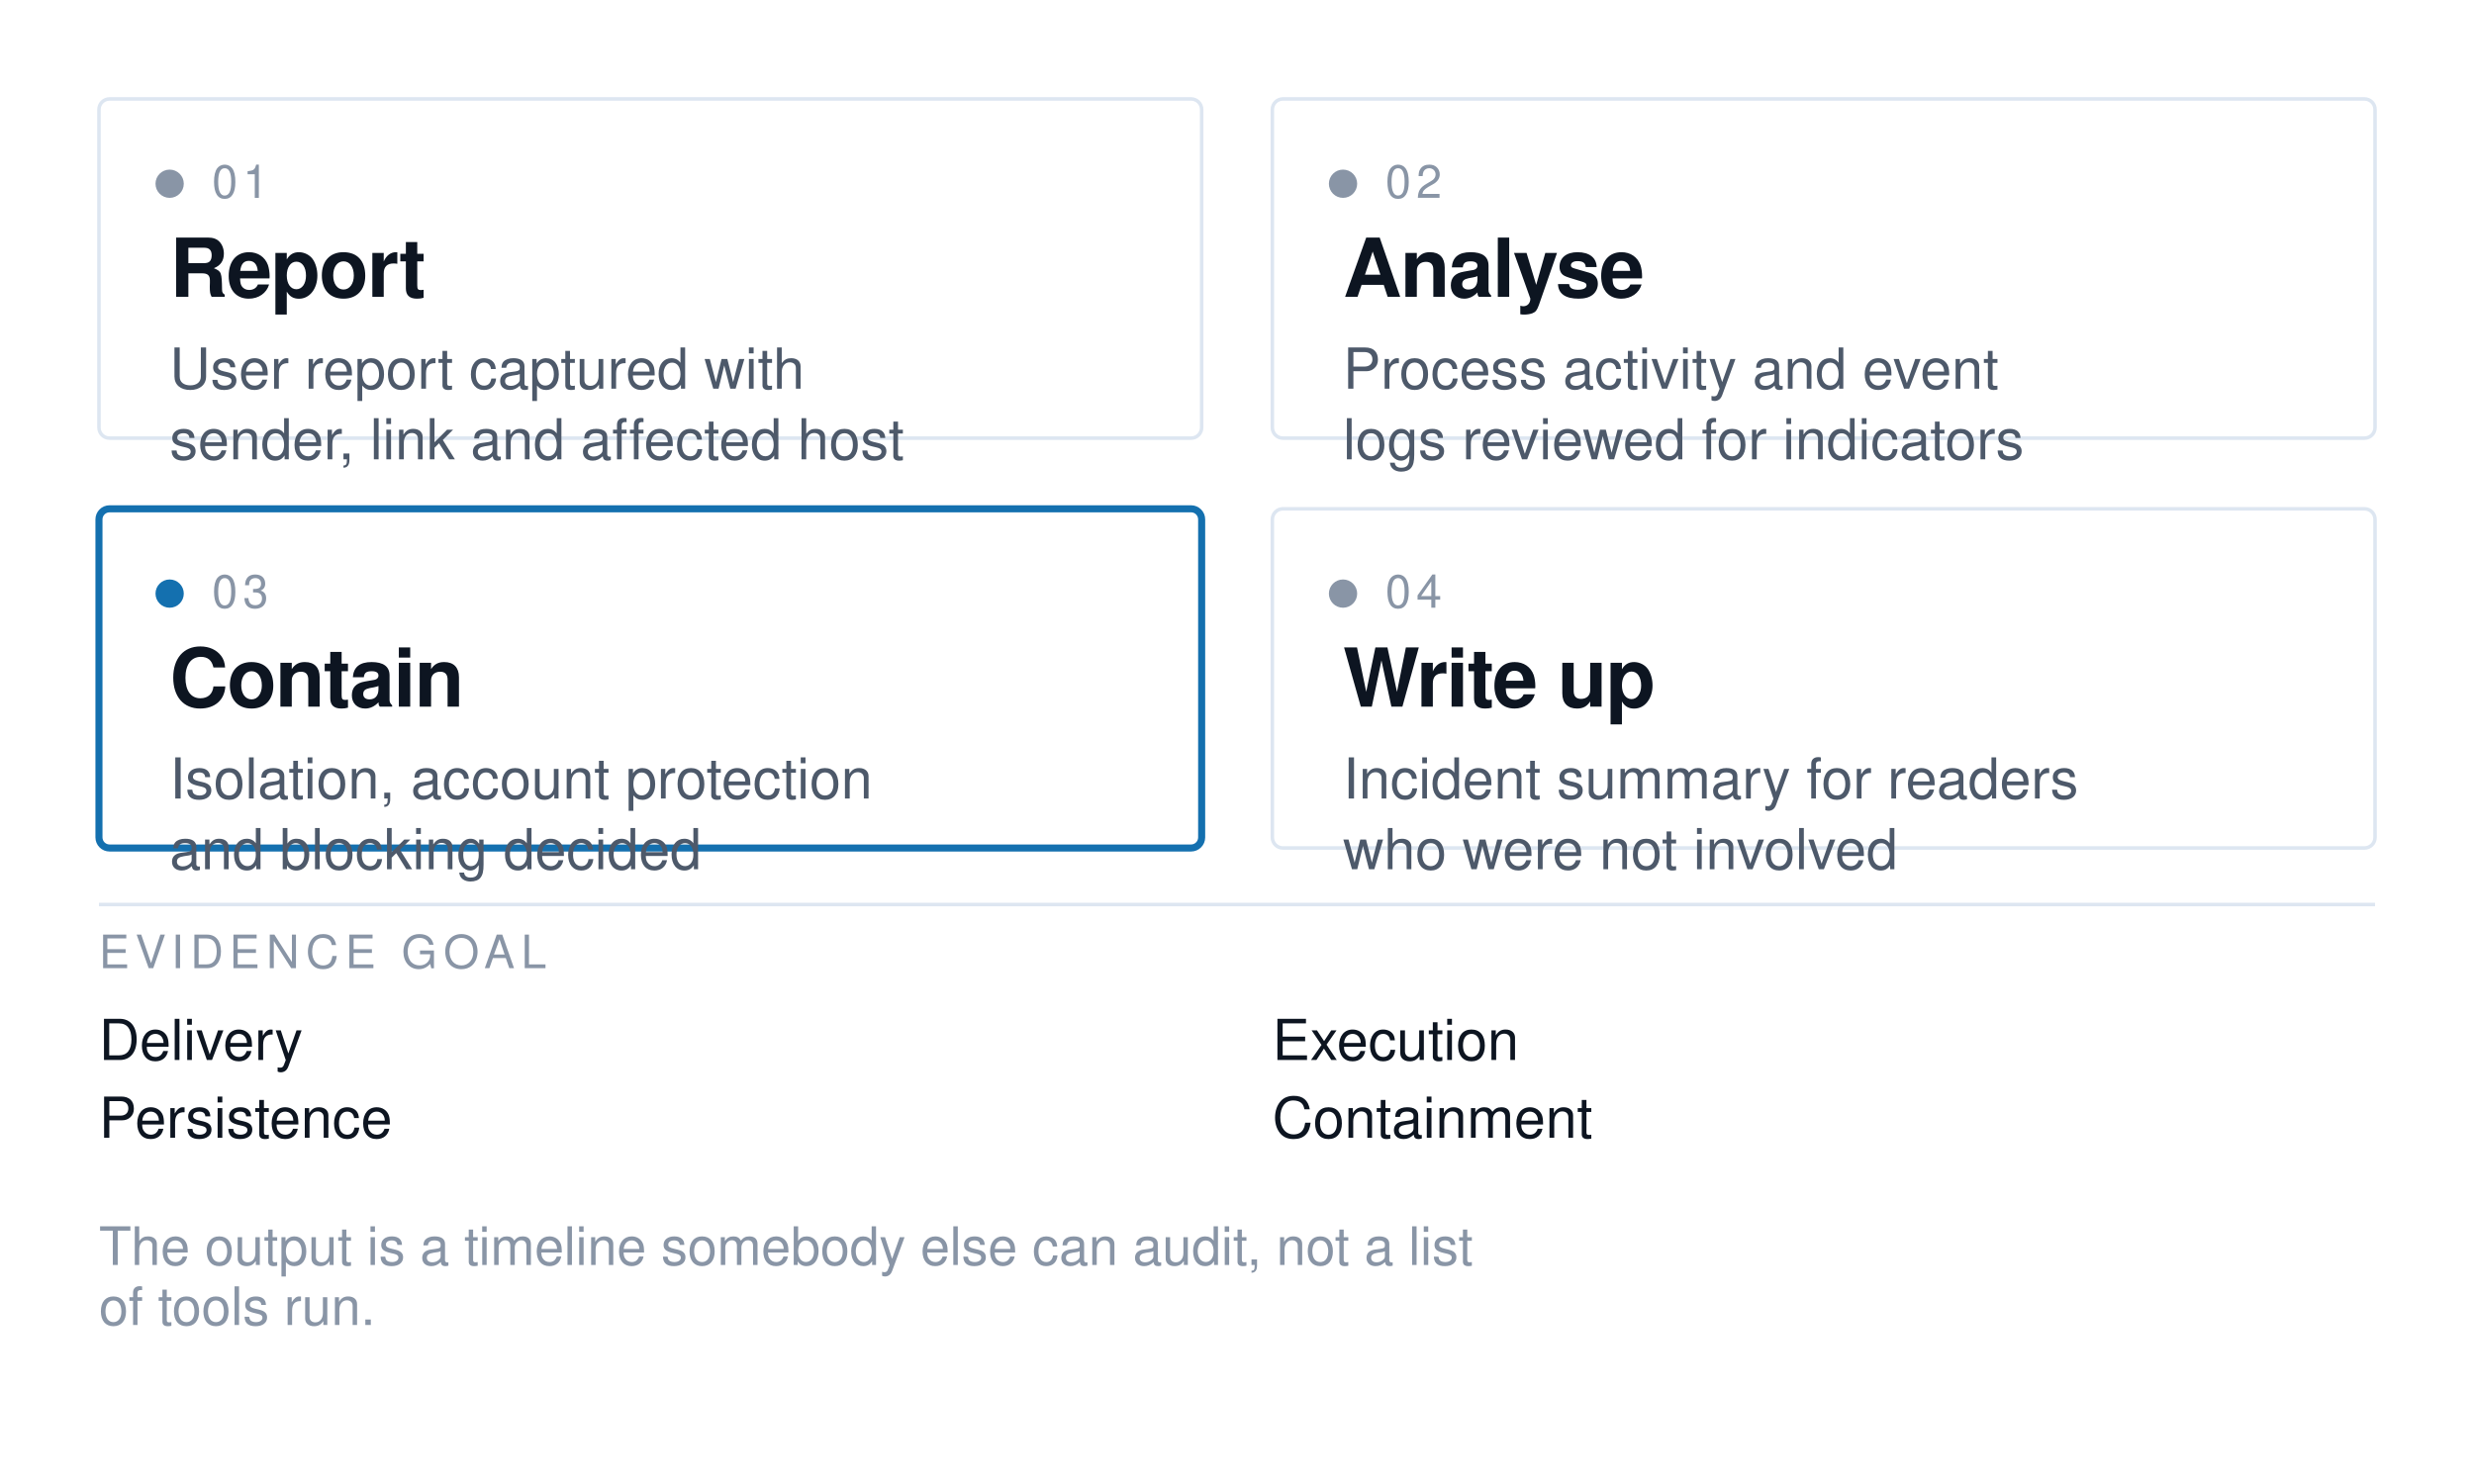
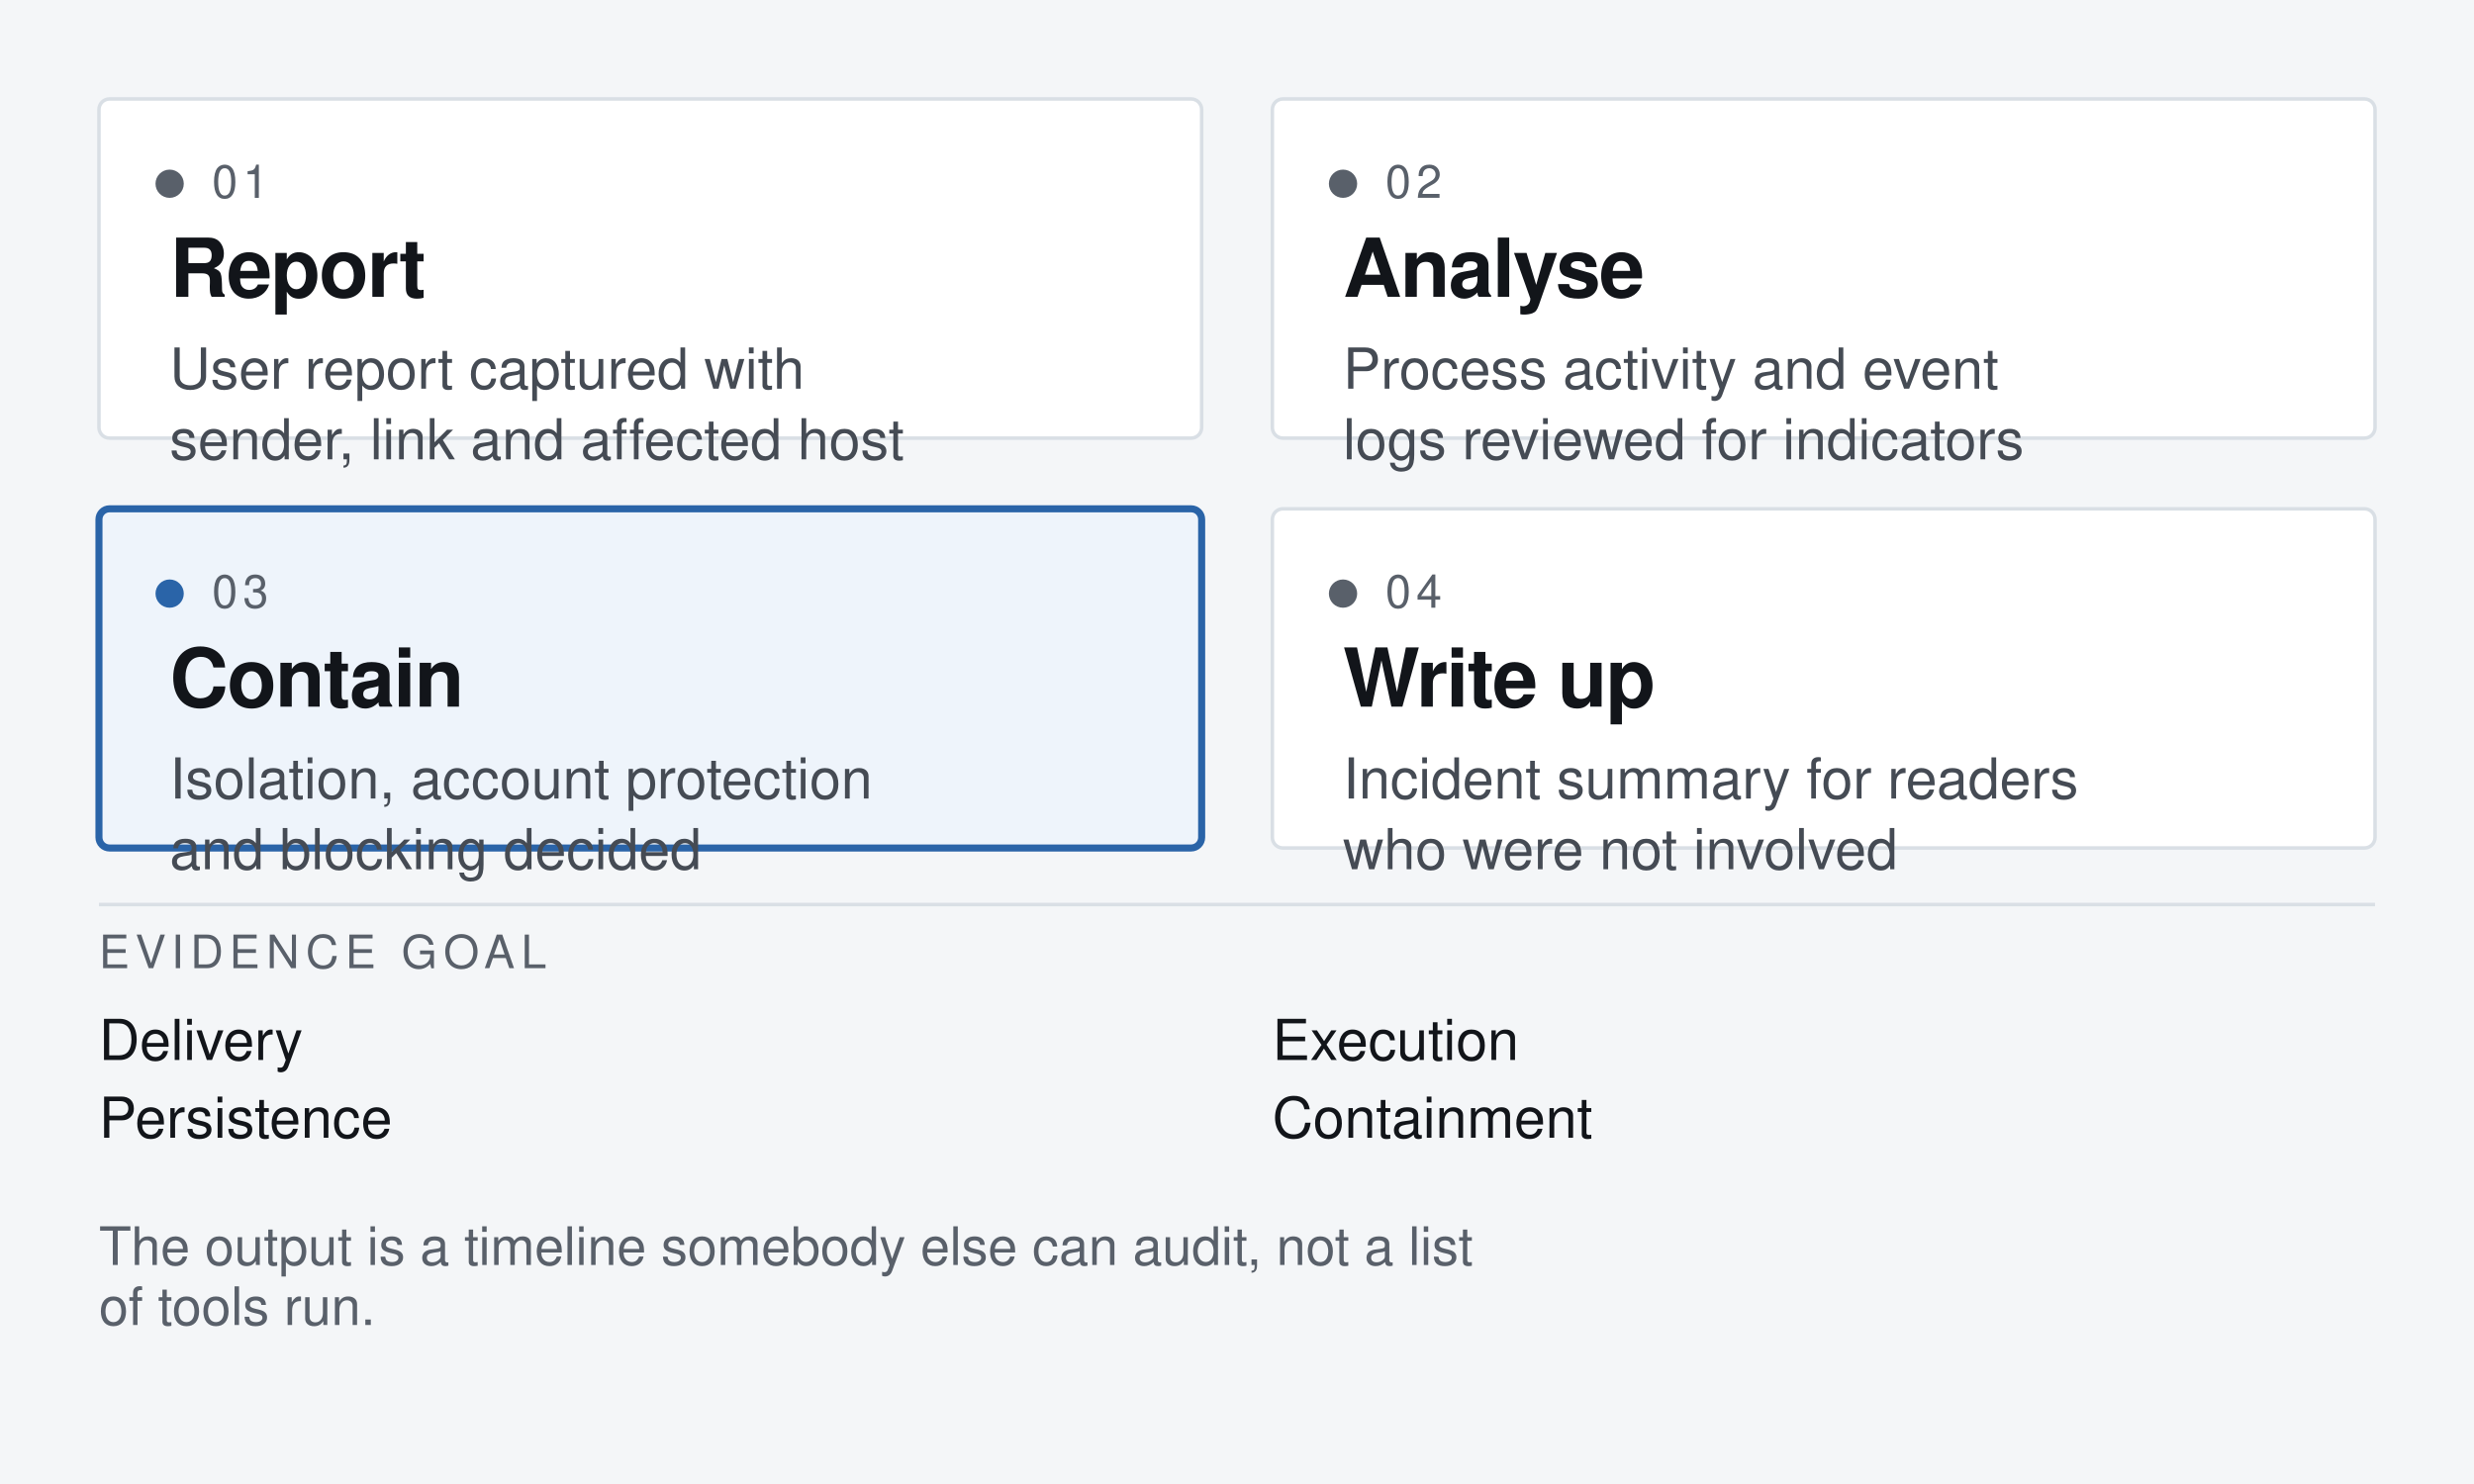
<svg xmlns="http://www.w3.org/2000/svg" viewBox="0 0 700 420" width="700" height="420" role="img" aria-label="phishing diagram">
-   <rect width="700" height="420" fill="#ffffff" />
-   <rect x="28.0" y="28" width="312.0" height="96" rx="3" fill="#ffffff" stroke="#dde6f1" stroke-width="1" />
-   <circle cx="48.0" cy="52" r="4" fill="#8995a6" />
-   <text x="60.0" y="56" font-family="'Helvetica Neue',Helvetica,Arial,sans-serif" font-size="13" letter-spacing="1.5" fill="#8995a6">01</text>
-   <text x="48.0" y="84" font-family="'Helvetica Neue',Helvetica,Arial,sans-serif" font-size="23" font-weight="600" letter-spacing="-0.4" fill="#0d1521">Report</text>
-   <text x="48.0" y="110" font-family="'Helvetica Neue',Helvetica,Arial,sans-serif" font-size="16" fill="#4d596a">User report captured with</text>
-   <text x="48.0" y="130" font-family="'Helvetica Neue',Helvetica,Arial,sans-serif" font-size="16" fill="#4d596a">sender, link and affected host</text>
-   <rect x="360.0" y="28" width="312.0" height="96" rx="3" fill="#ffffff" stroke="#dde6f1" stroke-width="1" />
-   <circle cx="380.0" cy="52" r="4" fill="#8995a6" />
-   <text x="392.0" y="56" font-family="'Helvetica Neue',Helvetica,Arial,sans-serif" font-size="13" letter-spacing="1.5" fill="#8995a6">02</text>
-   <text x="380.0" y="84" font-family="'Helvetica Neue',Helvetica,Arial,sans-serif" font-size="23" font-weight="600" letter-spacing="-0.4" fill="#0d1521">Analyse</text>
-   <text x="380.0" y="110" font-family="'Helvetica Neue',Helvetica,Arial,sans-serif" font-size="16" fill="#4d596a">Process activity and event</text>
-   <text x="380.0" y="130" font-family="'Helvetica Neue',Helvetica,Arial,sans-serif" font-size="16" fill="#4d596a">logs reviewed for indicators</text>
-   <rect x="28.0" y="144" width="312.0" height="96" rx="3" fill="#ffffff" stroke="#1470af" stroke-width="2" />
-   <circle cx="48.0" cy="168" r="4" fill="#1470af" />
-   <text x="60.0" y="172" font-family="'Helvetica Neue',Helvetica,Arial,sans-serif" font-size="13" letter-spacing="1.5" fill="#8995a6">03</text>
-   <text x="48.0" y="200" font-family="'Helvetica Neue',Helvetica,Arial,sans-serif" font-size="23" font-weight="600" letter-spacing="-0.4" fill="#0d1521">Contain</text>
-   <text x="48.0" y="226" font-family="'Helvetica Neue',Helvetica,Arial,sans-serif" font-size="16" fill="#4d596a">Isolation, account protection</text>
-   <text x="48.0" y="246" font-family="'Helvetica Neue',Helvetica,Arial,sans-serif" font-size="16" fill="#4d596a">and blocking decided</text>
-   <rect x="360.0" y="144" width="312.0" height="96" rx="3" fill="#ffffff" stroke="#dde6f1" stroke-width="1" />
-   <circle cx="380.0" cy="168" r="4" fill="#8995a6" />
-   <text x="392.0" y="172" font-family="'Helvetica Neue',Helvetica,Arial,sans-serif" font-size="13" letter-spacing="1.5" fill="#8995a6">04</text>
-   <text x="380.0" y="200" font-family="'Helvetica Neue',Helvetica,Arial,sans-serif" font-size="23" font-weight="600" letter-spacing="-0.4" fill="#0d1521">Write up</text>
-   <text x="380.0" y="226" font-family="'Helvetica Neue',Helvetica,Arial,sans-serif" font-size="16" fill="#4d596a">Incident summary for readers</text>
-   <text x="380.0" y="246" font-family="'Helvetica Neue',Helvetica,Arial,sans-serif" font-size="16" fill="#4d596a">who were not involved</text>
-   <line x1="28" y1="256" x2="672" y2="256" stroke="#dde6f1" stroke-width="1" />
-   <text x="28" y="274" font-family="'Helvetica Neue',Helvetica,Arial,sans-serif" font-size="13" letter-spacing="1.8" fill="#8995a6">EVIDENCE GOAL</text>
-   <text x="28.0" y="300" font-family="'Helvetica Neue',Helvetica,Arial,sans-serif" font-size="16" fill="#0d1521">Delivery</text>
-   <text x="360.0" y="300" font-family="'Helvetica Neue',Helvetica,Arial,sans-serif" font-size="16" fill="#0d1521">Execution</text>
-   <text x="28.0" y="322" font-family="'Helvetica Neue',Helvetica,Arial,sans-serif" font-size="16" fill="#0d1521">Persistence</text>
-   <text x="360.0" y="322" font-family="'Helvetica Neue',Helvetica,Arial,sans-serif" font-size="16" fill="#0d1521">Containment</text>
-   <text x="28" y="358" font-family="'Helvetica Neue',Helvetica,Arial,sans-serif" font-size="15" fill="#8995a6">The output is a timeline somebody else can audit, not a list</text>
-   <text x="28" y="375" font-family="'Helvetica Neue',Helvetica,Arial,sans-serif" font-size="15" fill="#8995a6">of tools run.</text>
+   <rect width="700" height="420" fill="#f4f6f8" />
+   <rect x="28.0" y="28" width="312.0" height="96" rx="3" fill="#ffffff" stroke="#d9dfe5" stroke-width="1" />
+   <circle cx="48.0" cy="52" r="4" fill="#59606a" />
+   <text x="60.0" y="56" font-family="'Helvetica Neue',Helvetica,Arial,sans-serif" font-size="13" letter-spacing="1.5" fill="#59606a">01</text>
+   <text x="48.0" y="84" font-family="'Helvetica Neue',Helvetica,Arial,sans-serif" font-size="23" font-weight="600" letter-spacing="-0.4" fill="#12151a">Report</text>
+   <text x="48.0" y="110" font-family="'Helvetica Neue',Helvetica,Arial,sans-serif" font-size="16" fill="#454b54">User report captured with</text>
+   <text x="48.0" y="130" font-family="'Helvetica Neue',Helvetica,Arial,sans-serif" font-size="16" fill="#454b54">sender, link and affected host</text>
+   <rect x="360.0" y="28" width="312.0" height="96" rx="3" fill="#ffffff" stroke="#d9dfe5" stroke-width="1" />
+   <circle cx="380.0" cy="52" r="4" fill="#59606a" />
+   <text x="392.0" y="56" font-family="'Helvetica Neue',Helvetica,Arial,sans-serif" font-size="13" letter-spacing="1.5" fill="#59606a">02</text>
+   <text x="380.0" y="84" font-family="'Helvetica Neue',Helvetica,Arial,sans-serif" font-size="23" font-weight="600" letter-spacing="-0.4" fill="#12151a">Analyse</text>
+   <text x="380.0" y="110" font-family="'Helvetica Neue',Helvetica,Arial,sans-serif" font-size="16" fill="#454b54">Process activity and event</text>
+   <text x="380.0" y="130" font-family="'Helvetica Neue',Helvetica,Arial,sans-serif" font-size="16" fill="#454b54">logs reviewed for indicators</text>
+   <rect x="28.0" y="144" width="312.0" height="96" rx="3" fill="#eef4fb" stroke="#2a64a8" stroke-width="2" />
+   <circle cx="48.0" cy="168" r="4" fill="#2a64a8" />
+   <text x="60.0" y="172" font-family="'Helvetica Neue',Helvetica,Arial,sans-serif" font-size="13" letter-spacing="1.5" fill="#59606a">03</text>
+   <text x="48.0" y="200" font-family="'Helvetica Neue',Helvetica,Arial,sans-serif" font-size="23" font-weight="600" letter-spacing="-0.4" fill="#12151a">Contain</text>
+   <text x="48.0" y="226" font-family="'Helvetica Neue',Helvetica,Arial,sans-serif" font-size="16" fill="#454b54">Isolation, account protection</text>
+   <text x="48.0" y="246" font-family="'Helvetica Neue',Helvetica,Arial,sans-serif" font-size="16" fill="#454b54">and blocking decided</text>
+   <rect x="360.0" y="144" width="312.0" height="96" rx="3" fill="#ffffff" stroke="#d9dfe5" stroke-width="1" />
+   <circle cx="380.0" cy="168" r="4" fill="#59606a" />
+   <text x="392.0" y="172" font-family="'Helvetica Neue',Helvetica,Arial,sans-serif" font-size="13" letter-spacing="1.5" fill="#59606a">04</text>
+   <text x="380.0" y="200" font-family="'Helvetica Neue',Helvetica,Arial,sans-serif" font-size="23" font-weight="600" letter-spacing="-0.4" fill="#12151a">Write up</text>
+   <text x="380.0" y="226" font-family="'Helvetica Neue',Helvetica,Arial,sans-serif" font-size="16" fill="#454b54">Incident summary for readers</text>
+   <text x="380.0" y="246" font-family="'Helvetica Neue',Helvetica,Arial,sans-serif" font-size="16" fill="#454b54">who were not involved</text>
+   <line x1="28" y1="256" x2="672" y2="256" stroke="#d9dfe5" stroke-width="1" />
+   <text x="28" y="274" font-family="'Helvetica Neue',Helvetica,Arial,sans-serif" font-size="13" letter-spacing="1.8" fill="#59606a">EVIDENCE GOAL</text>
+   <text x="28.0" y="300" font-family="'Helvetica Neue',Helvetica,Arial,sans-serif" font-size="16" fill="#12151a">Delivery</text>
+   <text x="360.0" y="300" font-family="'Helvetica Neue',Helvetica,Arial,sans-serif" font-size="16" fill="#12151a">Execution</text>
+   <text x="28.0" y="322" font-family="'Helvetica Neue',Helvetica,Arial,sans-serif" font-size="16" fill="#12151a">Persistence</text>
+   <text x="360.0" y="322" font-family="'Helvetica Neue',Helvetica,Arial,sans-serif" font-size="16" fill="#12151a">Containment</text>
+   <text x="28" y="358" font-family="'Helvetica Neue',Helvetica,Arial,sans-serif" font-size="15" fill="#59606a">The output is a timeline somebody else can audit, not a list</text>
+   <text x="28" y="375" font-family="'Helvetica Neue',Helvetica,Arial,sans-serif" font-size="15" fill="#59606a">of tools run.</text>
</svg>
